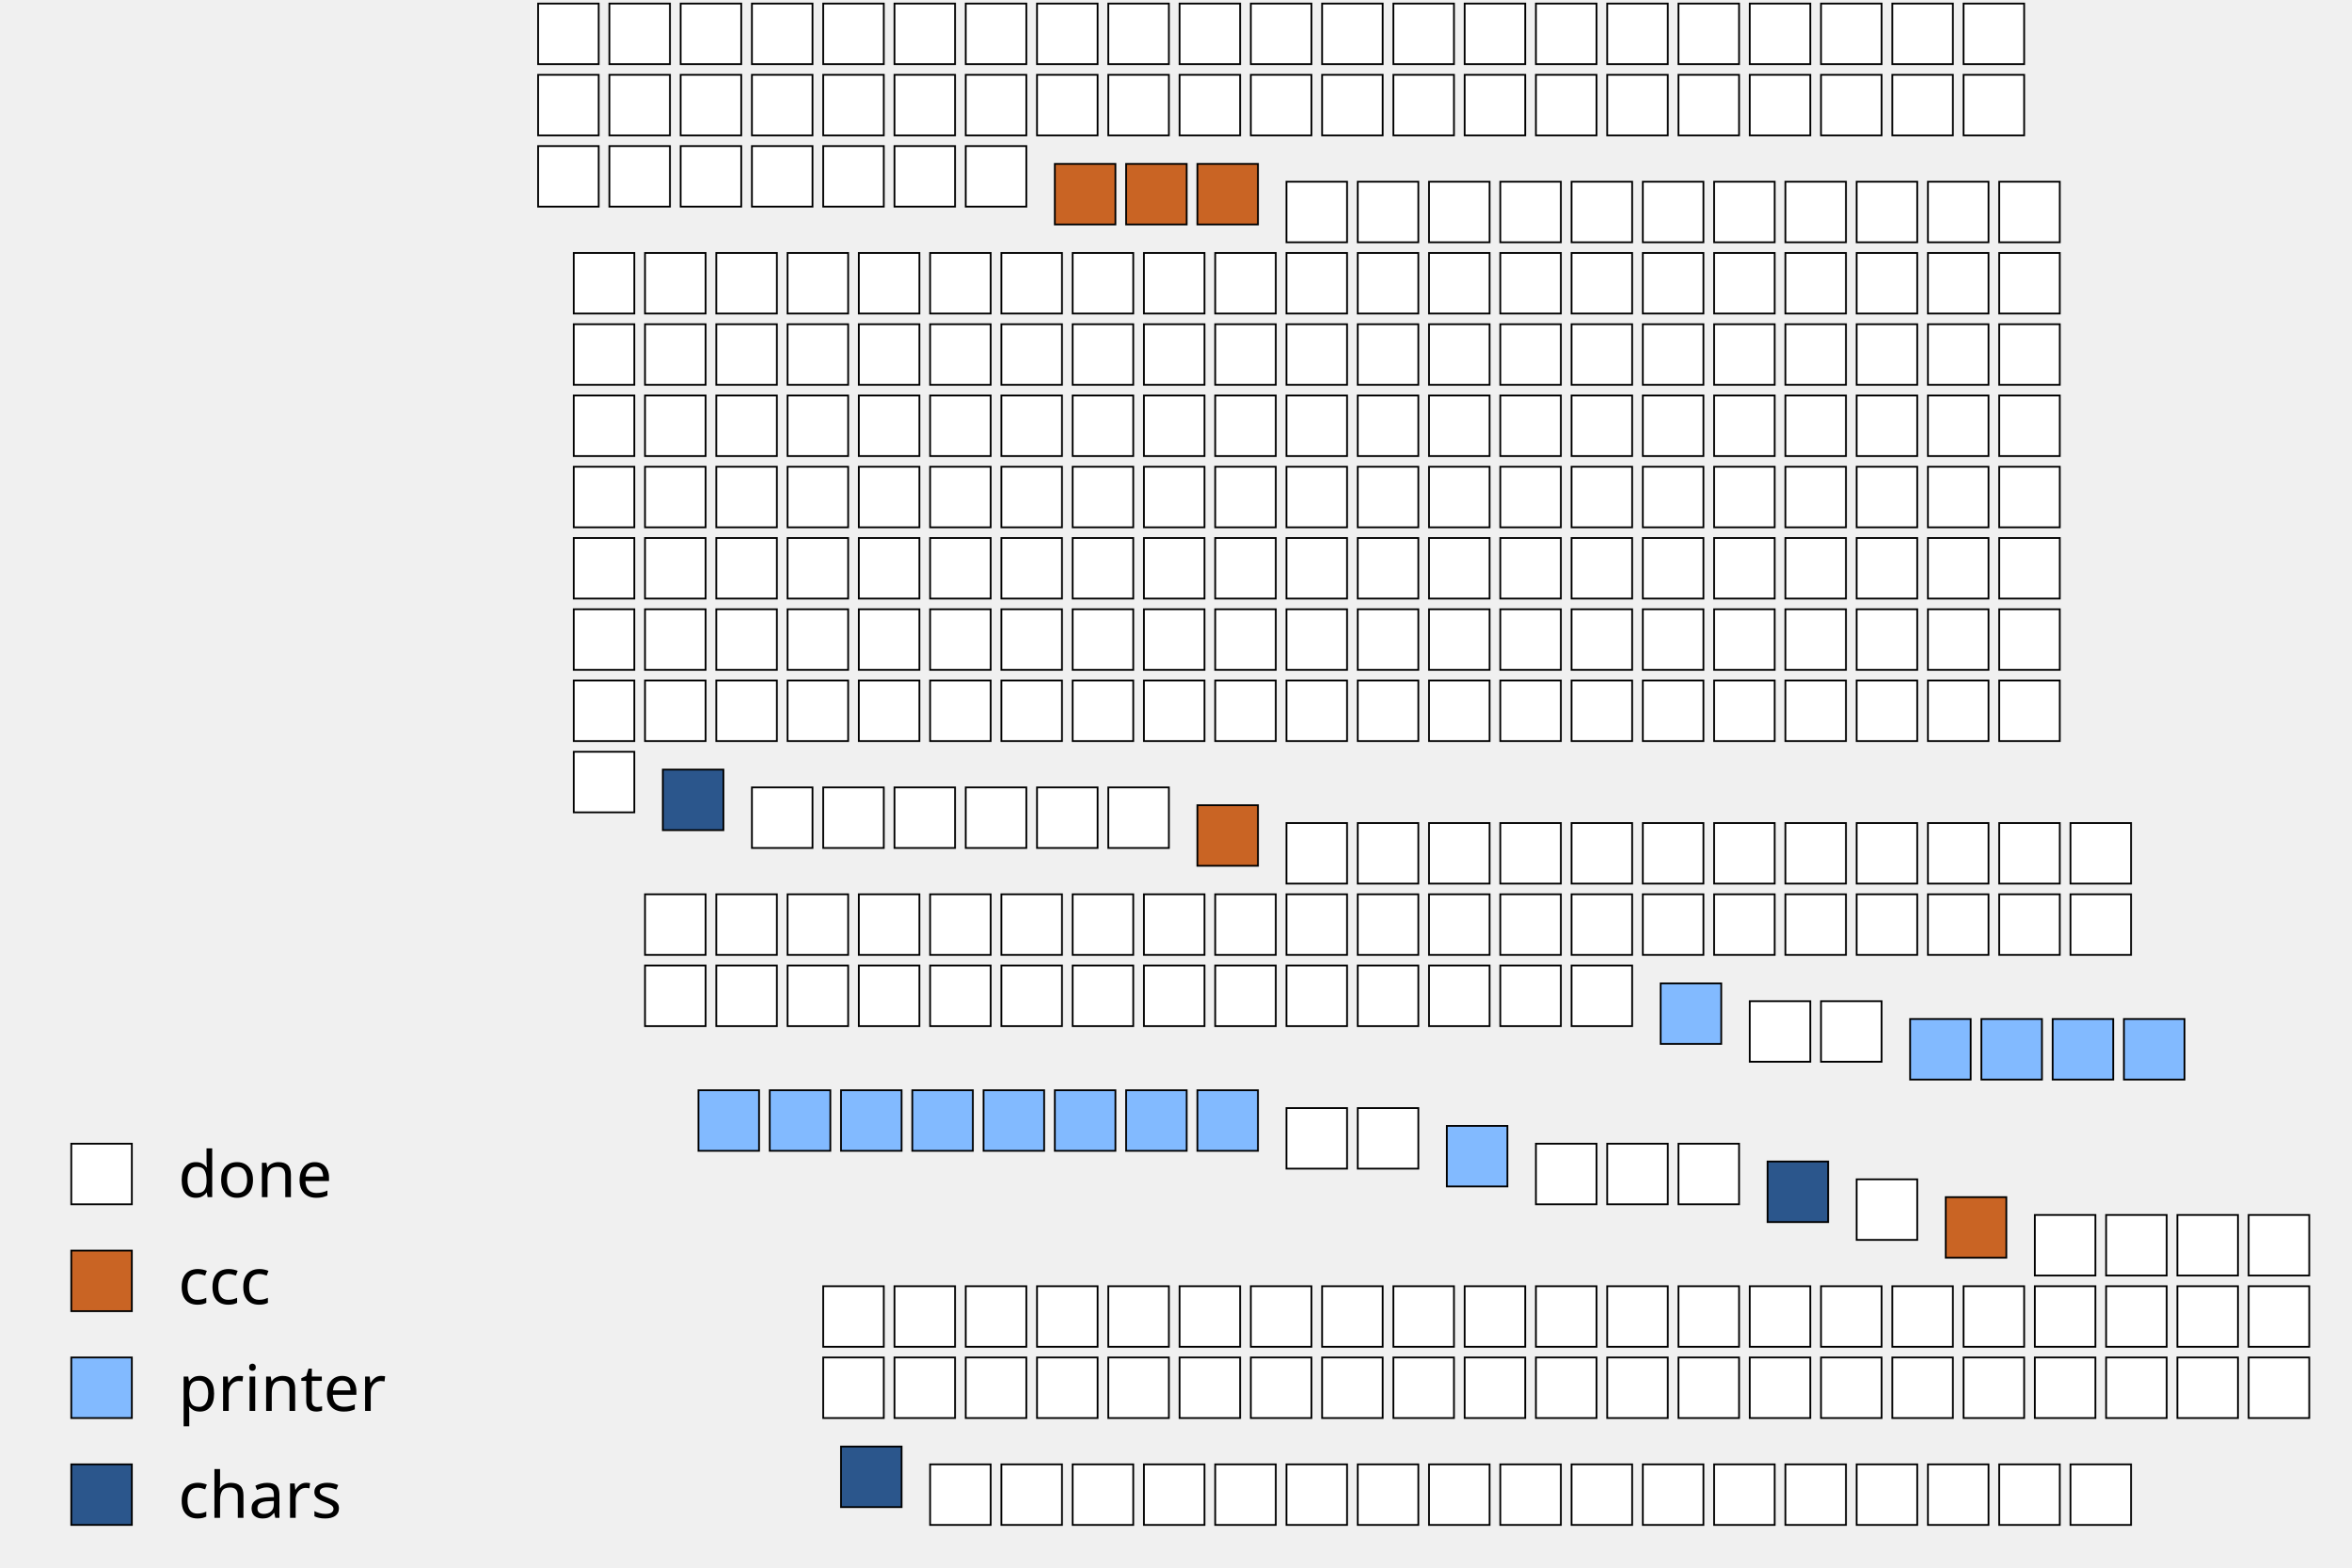
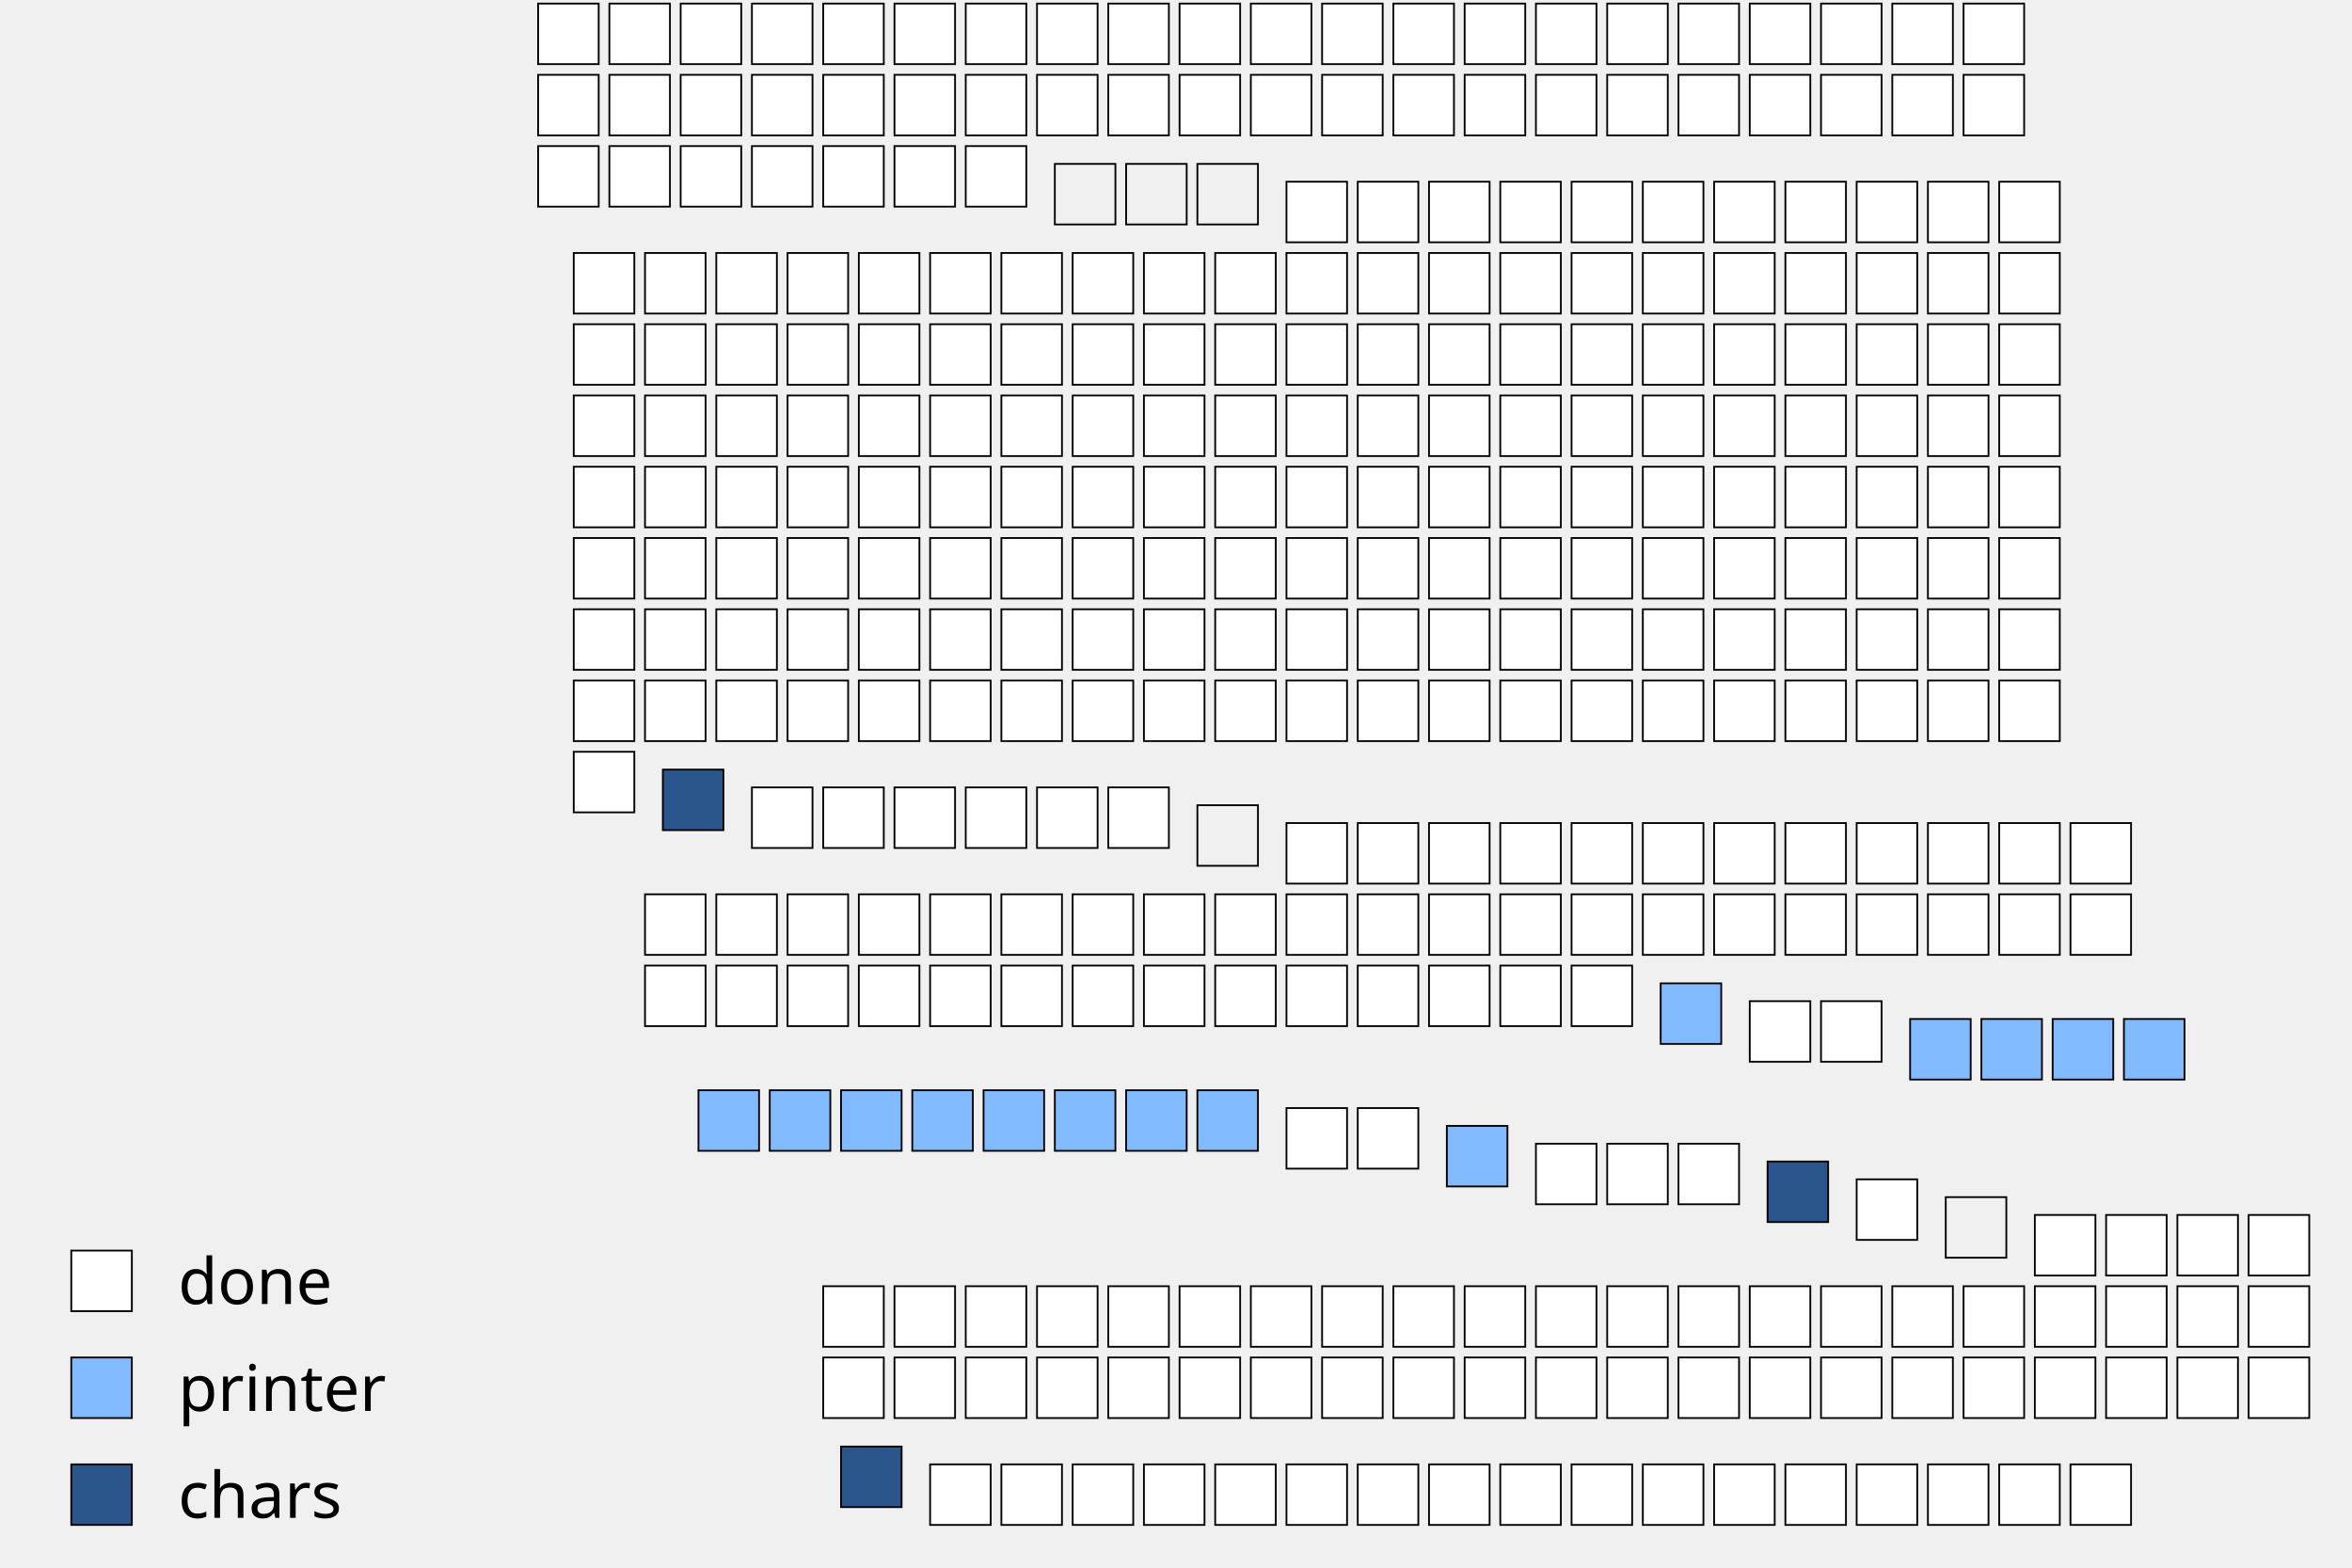
<svg xmlns="http://www.w3.org/2000/svg" width="660" height="440" viewbox="0 0 660 440">
  <style>
        text {
          font-size: 18px;
          font-family: Calibri, sans serif;
        }

        .box {
          fill: none;
          stroke: black;
          stroke-width: 0.5;
        }

        .done               { fill: white; }
-         .feature-ccc        { fill: #c96424; }
        .feature-printer    { fill: #82baff; }
        .feature-chars      { fill: #2b568c; }
      </style>
  <rect x="151" y="1" width="17" height="17" class="done box" title="&lt;anon&gt;" />
  <rect x="171" y="1" width="17" height="17" class="done box" title="&lt;anon&gt;" />
  <rect x="191" y="1" width="17" height="17" class="done box" title="&lt;anon&gt;" />
  <rect x="211" y="1" width="17" height="17" class="done box" title="&lt;anon&gt;" />
  <rect x="231" y="1" width="17" height="17" class="done box" title="&lt;anon&gt;" />
  <rect x="251" y="1" width="17" height="17" class="done box" title="&lt;anon&gt;" />
  <rect x="271" y="1" width="17" height="17" class="done box" title="&lt;anon&gt;" />
  <rect x="291" y="1" width="17" height="17" class="done box" title="&lt;anon&gt;" />
  <rect x="311" y="1" width="17" height="17" class="done box" title="&lt;anon&gt;" />
  <rect x="331" y="1" width="17" height="17" class="done box" title="&lt;anon&gt;" />
  <rect x="351" y="1" width="17" height="17" class="done box" title="&lt;anon&gt;" />
  <rect x="371" y="1" width="17" height="17" class="done box" title="&lt;anon&gt;" />
  <rect x="391" y="1" width="17" height="17" class="done box" title="&lt;anon&gt;" />
  <rect x="411" y="1" width="17" height="17" class="done box" title="&lt;anon&gt;" />
  <rect x="431" y="1" width="17" height="17" class="done box" title="&lt;anon&gt;" />
  <rect x="451" y="1" width="17" height="17" class="done box" title="&lt;anon&gt;" />
  <rect x="471" y="1" width="17" height="17" class="done box" title="&lt;anon&gt;" />
  <rect x="491" y="1" width="17" height="17" class="done box" title="&lt;anon&gt;" />
  <rect x="511" y="1" width="17" height="17" class="done box" title="&lt;anon&gt;" />
  <rect x="531" y="1" width="17" height="17" class="done box" title="&lt;anon&gt;" />
  <rect x="551" y="1" width="17" height="17" class="done box" title="&lt;anon&gt;" />
  <rect x="151" y="21" width="17" height="17" class="done box" title="&lt;anon&gt;" />
  <rect x="171" y="21" width="17" height="17" class="done box" title="&lt;anon&gt;" />
  <rect x="191" y="21" width="17" height="17" class="done box" title="&lt;anon&gt;" />
  <rect x="211" y="21" width="17" height="17" class="done box" title="&lt;anon&gt;" />
  <rect x="231" y="21" width="17" height="17" class="done box" title="&lt;anon&gt;" />
  <rect x="251" y="21" width="17" height="17" class="done box" title="&lt;anon&gt;" />
  <rect x="271" y="21" width="17" height="17" class="done box" title="&lt;anon&gt;" />
  <rect x="291" y="21" width="17" height="17" class="done box" title="&lt;anon&gt;" />
  <rect x="311" y="21" width="17" height="17" class="done box" title="&lt;anon&gt;" />
  <rect x="331" y="21" width="17" height="17" class="done box" title="&lt;anon&gt;" />
  <rect x="351" y="21" width="17" height="17" class="done box" title="&lt;anon&gt;" />
  <rect x="371" y="21" width="17" height="17" class="done box" title="&lt;anon&gt;" />
  <rect x="391" y="21" width="17" height="17" class="done box" title="&lt;anon&gt;" />
  <rect x="411" y="21" width="17" height="17" class="done box" title="&lt;anon&gt;" />
  <rect x="431" y="21" width="17" height="17" class="done box" title="&lt;anon&gt;" />
  <rect x="451" y="21" width="17" height="17" class="done box" title="&lt;anon&gt;" />
  <rect x="471" y="21" width="17" height="17" class="done box" title="&lt;anon&gt;" />
  <rect x="491" y="21" width="17" height="17" class="done box" title="&lt;anon&gt;" />
  <rect x="511" y="21" width="17" height="17" class="done box" title="&lt;anon&gt;" />
  <rect x="531" y="21" width="17" height="17" class="done box" title="&lt;anon&gt;" />
  <rect x="551" y="21" width="17" height="17" class="done box" title="&lt;anon&gt;" />
  <rect x="151" y="41" width="17" height="17" class="done box" title="&lt;anon&gt;" />
  <rect x="171" y="41" width="17" height="17" class="done box" title="&lt;anon&gt;" />
  <rect x="191" y="41" width="17" height="17" class="done box" title="&lt;anon&gt;" />
  <rect x="211" y="41" width="17" height="17" class="done box" title="&lt;anon&gt;" />
  <rect x="231" y="41" width="17" height="17" class="done box" title="&lt;anon&gt;" />
  <rect x="251" y="41" width="17" height="17" class="done box" title="&lt;anon&gt;" />
  <rect x="271" y="41" width="17" height="17" class="done box" title="&lt;anon&gt;" />
  <rect x="296" y="46" width="17" height="17" class="feature-ccc box" title="eif" />
  <rect x="316" y="46" width="17" height="17" class="feature-ccc box" title="onerr" />
  <rect x="336" y="46" width="17" height="17" class="feature-ccc box" title="safe" />
  <rect x="361" y="51" width="17" height="17" class="done box" title="&lt;anon&gt;" />
  <rect x="381" y="51" width="17" height="17" class="done box" title="&lt;anon&gt;" />
  <rect x="401" y="51" width="17" height="17" class="done box" title="&lt;anon&gt;" />
  <rect x="421" y="51" width="17" height="17" class="done box" title="&lt;anon&gt;" />
  <rect x="441" y="51" width="17" height="17" class="done box" title="&lt;anon&gt;" />
  <rect x="461" y="51" width="17" height="17" class="done box" title="&lt;anon&gt;" />
  <rect x="481" y="51" width="17" height="17" class="done box" title="&lt;anon&gt;" />
  <rect x="501" y="51" width="17" height="17" class="done box" title="&lt;anon&gt;" />
  <rect x="521" y="51" width="17" height="17" class="done box" title="&lt;anon&gt;" />
  <rect x="541" y="51" width="17" height="17" class="done box" title="&lt;anon&gt;" />
  <rect x="561" y="51" width="17" height="17" class="done box" title="&lt;anon&gt;" />
  <rect x="161" y="71" width="17" height="17" class="done box" title="&lt;anon&gt;" />
  <rect x="181" y="71" width="17" height="17" class="done box" title="&lt;anon&gt;" />
  <rect x="201" y="71" width="17" height="17" class="done box" title="&lt;anon&gt;" />
  <rect x="221" y="71" width="17" height="17" class="done box" title="&lt;anon&gt;" />
  <rect x="241" y="71" width="17" height="17" class="done box" title="&lt;anon&gt;" />
  <rect x="261" y="71" width="17" height="17" class="done box" title="&lt;anon&gt;" />
  <rect x="281" y="71" width="17" height="17" class="done box" title="&lt;anon&gt;" />
  <rect x="301" y="71" width="17" height="17" class="done box" title="&lt;anon&gt;" />
  <rect x="321" y="71" width="17" height="17" class="done box" title="&lt;anon&gt;" />
  <rect x="341" y="71" width="17" height="17" class="done box" title="&lt;anon&gt;" />
  <rect x="361" y="71" width="17" height="17" class="done box" title="&lt;anon&gt;" />
  <rect x="381" y="71" width="17" height="17" class="done box" title="&lt;anon&gt;" />
  <rect x="401" y="71" width="17" height="17" class="done box" title="&lt;anon&gt;" />
  <rect x="421" y="71" width="17" height="17" class="done box" title="&lt;anon&gt;" />
  <rect x="441" y="71" width="17" height="17" class="done box" title="&lt;anon&gt;" />
  <rect x="461" y="71" width="17" height="17" class="done box" title="&lt;anon&gt;" />
  <rect x="481" y="71" width="17" height="17" class="done box" title="&lt;anon&gt;" />
  <rect x="501" y="71" width="17" height="17" class="done box" title="&lt;anon&gt;" />
  <rect x="521" y="71" width="17" height="17" class="done box" title="&lt;anon&gt;" />
  <rect x="541" y="71" width="17" height="17" class="done box" title="&lt;anon&gt;" />
  <rect x="561" y="71" width="17" height="17" class="done box" title="&lt;anon&gt;" />
  <rect x="161" y="91" width="17" height="17" class="done box" title="&lt;anon&gt;" />
  <rect x="181" y="91" width="17" height="17" class="done box" title="&lt;anon&gt;" />
  <rect x="201" y="91" width="17" height="17" class="done box" title="&lt;anon&gt;" />
  <rect x="221" y="91" width="17" height="17" class="done box" title="&lt;anon&gt;" />
  <rect x="241" y="91" width="17" height="17" class="done box" title="&lt;anon&gt;" />
  <rect x="261" y="91" width="17" height="17" class="done box" title="&lt;anon&gt;" />
  <rect x="281" y="91" width="17" height="17" class="done box" title="&lt;anon&gt;" />
  <rect x="301" y="91" width="17" height="17" class="done box" title="&lt;anon&gt;" />
  <rect x="321" y="91" width="17" height="17" class="done box" title="&lt;anon&gt;" />
  <rect x="341" y="91" width="17" height="17" class="done box" title="&lt;anon&gt;" />
  <rect x="361" y="91" width="17" height="17" class="done box" title="&lt;anon&gt;" />
  <rect x="381" y="91" width="17" height="17" class="done box" title="&lt;anon&gt;" />
  <rect x="401" y="91" width="17" height="17" class="done box" title="&lt;anon&gt;" />
  <rect x="421" y="91" width="17" height="17" class="done box" title="&lt;anon&gt;" />
  <rect x="441" y="91" width="17" height="17" class="done box" title="&lt;anon&gt;" />
  <rect x="461" y="91" width="17" height="17" class="done box" title="&lt;anon&gt;" />
  <rect x="481" y="91" width="17" height="17" class="done box" title="&lt;anon&gt;" />
  <rect x="501" y="91" width="17" height="17" class="done box" title="&lt;anon&gt;" />
  <rect x="521" y="91" width="17" height="17" class="done box" title="&lt;anon&gt;" />
  <rect x="541" y="91" width="17" height="17" class="done box" title="&lt;anon&gt;" />
  <rect x="561" y="91" width="17" height="17" class="done box" title="&lt;anon&gt;" />
  <rect x="161" y="111" width="17" height="17" class="done box" title="&lt;anon&gt;" />
  <rect x="181" y="111" width="17" height="17" class="done box" title="&lt;anon&gt;" />
  <rect x="201" y="111" width="17" height="17" class="done box" title="&lt;anon&gt;" />
  <rect x="221" y="111" width="17" height="17" class="done box" title="&lt;anon&gt;" />
  <rect x="241" y="111" width="17" height="17" class="done box" title="&lt;anon&gt;" />
  <rect x="261" y="111" width="17" height="17" class="done box" title="&lt;anon&gt;" />
  <rect x="281" y="111" width="17" height="17" class="done box" title="&lt;anon&gt;" />
  <rect x="301" y="111" width="17" height="17" class="done box" title="&lt;anon&gt;" />
  <rect x="321" y="111" width="17" height="17" class="done box" title="&lt;anon&gt;" />
  <rect x="341" y="111" width="17" height="17" class="done box" title="&lt;anon&gt;" />
  <rect x="361" y="111" width="17" height="17" class="done box" title="&lt;anon&gt;" />
  <rect x="381" y="111" width="17" height="17" class="done box" title="&lt;anon&gt;" />
  <rect x="401" y="111" width="17" height="17" class="done box" title="&lt;anon&gt;" />
  <rect x="421" y="111" width="17" height="17" class="done box" title="&lt;anon&gt;" />
  <rect x="441" y="111" width="17" height="17" class="done box" title="&lt;anon&gt;" />
  <rect x="461" y="111" width="17" height="17" class="done box" title="&lt;anon&gt;" />
  <rect x="481" y="111" width="17" height="17" class="done box" title="&lt;anon&gt;" />
  <rect x="501" y="111" width="17" height="17" class="done box" title="&lt;anon&gt;" />
  <rect x="521" y="111" width="17" height="17" class="done box" title="&lt;anon&gt;" />
  <rect x="541" y="111" width="17" height="17" class="done box" title="&lt;anon&gt;" />
  <rect x="561" y="111" width="17" height="17" class="done box" title="&lt;anon&gt;" />
  <rect x="161" y="131" width="17" height="17" class="done box" title="&lt;anon&gt;" />
  <rect x="181" y="131" width="17" height="17" class="done box" title="&lt;anon&gt;" />
  <rect x="201" y="131" width="17" height="17" class="done box" title="&lt;anon&gt;" />
  <rect x="221" y="131" width="17" height="17" class="done box" title="&lt;anon&gt;" />
  <rect x="241" y="131" width="17" height="17" class="done box" title="&lt;anon&gt;" />
  <rect x="261" y="131" width="17" height="17" class="done box" title="&lt;anon&gt;" />
  <rect x="281" y="131" width="17" height="17" class="done box" title="&lt;anon&gt;" />
  <rect x="301" y="131" width="17" height="17" class="done box" title="&lt;anon&gt;" />
  <rect x="321" y="131" width="17" height="17" class="done box" title="&lt;anon&gt;" />
  <rect x="341" y="131" width="17" height="17" class="done box" title="&lt;anon&gt;" />
  <rect x="361" y="131" width="17" height="17" class="done box" title="&lt;anon&gt;" />
  <rect x="381" y="131" width="17" height="17" class="done box" title="&lt;anon&gt;" />
  <rect x="401" y="131" width="17" height="17" class="done box" title="&lt;anon&gt;" />
  <rect x="421" y="131" width="17" height="17" class="done box" title="&lt;anon&gt;" />
  <rect x="441" y="131" width="17" height="17" class="done box" title="&lt;anon&gt;" />
  <rect x="461" y="131" width="17" height="17" class="done box" title="&lt;anon&gt;" />
  <rect x="481" y="131" width="17" height="17" class="done box" title="&lt;anon&gt;" />
  <rect x="501" y="131" width="17" height="17" class="done box" title="&lt;anon&gt;" />
  <rect x="521" y="131" width="17" height="17" class="done box" title="&lt;anon&gt;" />
  <rect x="541" y="131" width="17" height="17" class="done box" title="&lt;anon&gt;" />
  <rect x="561" y="131" width="17" height="17" class="done box" title="&lt;anon&gt;" />
  <rect x="161" y="151" width="17" height="17" class="done box" title="&lt;anon&gt;" />
  <rect x="181" y="151" width="17" height="17" class="done box" title="&lt;anon&gt;" />
  <rect x="201" y="151" width="17" height="17" class="done box" title="&lt;anon&gt;" />
  <rect x="221" y="151" width="17" height="17" class="done box" title="&lt;anon&gt;" />
  <rect x="241" y="151" width="17" height="17" class="done box" title="&lt;anon&gt;" />
  <rect x="261" y="151" width="17" height="17" class="done box" title="&lt;anon&gt;" />
  <rect x="281" y="151" width="17" height="17" class="done box" title="&lt;anon&gt;" />
  <rect x="301" y="151" width="17" height="17" class="done box" title="&lt;anon&gt;" />
  <rect x="321" y="151" width="17" height="17" class="done box" title="&lt;anon&gt;" />
  <rect x="341" y="151" width="17" height="17" class="done box" title="&lt;anon&gt;" />
  <rect x="361" y="151" width="17" height="17" class="done box" title="&lt;anon&gt;" />
  <rect x="381" y="151" width="17" height="17" class="done box" title="&lt;anon&gt;" />
  <rect x="401" y="151" width="17" height="17" class="done box" title="&lt;anon&gt;" />
  <rect x="421" y="151" width="17" height="17" class="done box" title="&lt;anon&gt;" />
  <rect x="441" y="151" width="17" height="17" class="done box" title="&lt;anon&gt;" />
  <rect x="461" y="151" width="17" height="17" class="done box" title="&lt;anon&gt;" />
  <rect x="481" y="151" width="17" height="17" class="done box" title="&lt;anon&gt;" />
  <rect x="501" y="151" width="17" height="17" class="done box" title="&lt;anon&gt;" />
  <rect x="521" y="151" width="17" height="17" class="done box" title="&lt;anon&gt;" />
  <rect x="541" y="151" width="17" height="17" class="done box" title="&lt;anon&gt;" />
  <rect x="561" y="151" width="17" height="17" class="done box" title="&lt;anon&gt;" />
  <rect x="161" y="171" width="17" height="17" class="done box" title="&lt;anon&gt;" />
  <rect x="181" y="171" width="17" height="17" class="done box" title="&lt;anon&gt;" />
  <rect x="201" y="171" width="17" height="17" class="done box" title="&lt;anon&gt;" />
  <rect x="221" y="171" width="17" height="17" class="done box" title="&lt;anon&gt;" />
  <rect x="241" y="171" width="17" height="17" class="done box" title="&lt;anon&gt;" />
  <rect x="261" y="171" width="17" height="17" class="done box" title="&lt;anon&gt;" />
  <rect x="281" y="171" width="17" height="17" class="done box" title="&lt;anon&gt;" />
  <rect x="301" y="171" width="17" height="17" class="done box" title="&lt;anon&gt;" />
  <rect x="321" y="171" width="17" height="17" class="done box" title="&lt;anon&gt;" />
  <rect x="341" y="171" width="17" height="17" class="done box" title="&lt;anon&gt;" />
  <rect x="361" y="171" width="17" height="17" class="done box" title="&lt;anon&gt;" />
  <rect x="381" y="171" width="17" height="17" class="done box" title="&lt;anon&gt;" />
  <rect x="401" y="171" width="17" height="17" class="done box" title="&lt;anon&gt;" />
  <rect x="421" y="171" width="17" height="17" class="done box" title="&lt;anon&gt;" />
  <rect x="441" y="171" width="17" height="17" class="done box" title="&lt;anon&gt;" />
  <rect x="461" y="171" width="17" height="17" class="done box" title="&lt;anon&gt;" />
  <rect x="481" y="171" width="17" height="17" class="done box" title="&lt;anon&gt;" />
  <rect x="501" y="171" width="17" height="17" class="done box" title="&lt;anon&gt;" />
  <rect x="521" y="171" width="17" height="17" class="done box" title="&lt;anon&gt;" />
  <rect x="541" y="171" width="17" height="17" class="done box" title="&lt;anon&gt;" />
  <rect x="561" y="171" width="17" height="17" class="done box" title="&lt;anon&gt;" />
  <rect x="161" y="191" width="17" height="17" class="done box" title="&lt;anon&gt;" />
  <rect x="181" y="191" width="17" height="17" class="done box" title="&lt;anon&gt;" />
  <rect x="201" y="191" width="17" height="17" class="done box" title="&lt;anon&gt;" />
  <rect x="221" y="191" width="17" height="17" class="done box" title="&lt;anon&gt;" />
  <rect x="241" y="191" width="17" height="17" class="done box" title="&lt;anon&gt;" />
  <rect x="261" y="191" width="17" height="17" class="done box" title="&lt;anon&gt;" />
  <rect x="281" y="191" width="17" height="17" class="done box" title="&lt;anon&gt;" />
  <rect x="301" y="191" width="17" height="17" class="done box" title="&lt;anon&gt;" />
  <rect x="321" y="191" width="17" height="17" class="done box" title="&lt;anon&gt;" />
  <rect x="341" y="191" width="17" height="17" class="done box" title="&lt;anon&gt;" />
  <rect x="361" y="191" width="17" height="17" class="done box" title="&lt;anon&gt;" />
  <rect x="381" y="191" width="17" height="17" class="done box" title="&lt;anon&gt;" />
  <rect x="401" y="191" width="17" height="17" class="done box" title="&lt;anon&gt;" />
  <rect x="421" y="191" width="17" height="17" class="done box" title="&lt;anon&gt;" />
  <rect x="441" y="191" width="17" height="17" class="done box" title="&lt;anon&gt;" />
  <rect x="461" y="191" width="17" height="17" class="done box" title="&lt;anon&gt;" />
  <rect x="481" y="191" width="17" height="17" class="done box" title="&lt;anon&gt;" />
  <rect x="501" y="191" width="17" height="17" class="done box" title="&lt;anon&gt;" />
  <rect x="521" y="191" width="17" height="17" class="done box" title="&lt;anon&gt;" />
  <rect x="541" y="191" width="17" height="17" class="done box" title="&lt;anon&gt;" />
  <rect x="561" y="191" width="17" height="17" class="done box" title="&lt;anon&gt;" />
  <rect x="161" y="211" width="17" height="17" class="done box" title="&lt;anon&gt;" />
  <rect x="186" y="216" width="17" height="17" class="feature-chars box" title="bitc" />
  <rect x="211" y="221" width="17" height="17" class="done box" title="&lt;anon&gt;" />
  <rect x="231" y="221" width="17" height="17" class="done box" title="&lt;anon&gt;" />
  <rect x="251" y="221" width="17" height="17" class="done box" title="&lt;anon&gt;" />
  <rect x="271" y="221" width="17" height="17" class="done box" title="&lt;anon&gt;" />
  <rect x="291" y="221" width="17" height="17" class="done box" title="&lt;anon&gt;" />
  <rect x="311" y="221" width="17" height="17" class="done box" title="&lt;anon&gt;" />
  <rect x="336" y="226" width="17" height="17" class="feature-ccc box" title="saferead" />
  <rect x="361" y="231" width="17" height="17" class="done box" title="&lt;anon&gt;" />
  <rect x="381" y="231" width="17" height="17" class="done box" title="&lt;anon&gt;" />
  <rect x="401" y="231" width="17" height="17" class="done box" title="&lt;anon&gt;" />
  <rect x="421" y="231" width="17" height="17" class="done box" title="&lt;anon&gt;" />
  <rect x="441" y="231" width="17" height="17" class="done box" title="&lt;anon&gt;" />
  <rect x="461" y="231" width="17" height="17" class="done box" title="&lt;anon&gt;" />
  <rect x="481" y="231" width="17" height="17" class="done box" title="&lt;anon&gt;" />
  <rect x="501" y="231" width="17" height="17" class="done box" title="&lt;anon&gt;" />
  <rect x="521" y="231" width="17" height="17" class="done box" title="&lt;anon&gt;" />
  <rect x="541" y="231" width="17" height="17" class="done box" title="&lt;anon&gt;" />
  <rect x="561" y="231" width="17" height="17" class="done box" title="&lt;anon&gt;" />
  <rect x="581" y="231" width="17" height="17" class="done box" title="&lt;anon&gt;" />
  <rect x="181" y="251" width="17" height="17" class="done box" title="&lt;anon&gt;" />
  <rect x="201" y="251" width="17" height="17" class="done box" title="&lt;anon&gt;" />
  <rect x="221" y="251" width="17" height="17" class="done box" title="&lt;anon&gt;" />
  <rect x="241" y="251" width="17" height="17" class="done box" title="&lt;anon&gt;" />
  <rect x="261" y="251" width="17" height="17" class="done box" title="&lt;anon&gt;" />
  <rect x="281" y="251" width="17" height="17" class="done box" title="&lt;anon&gt;" />
  <rect x="301" y="251" width="17" height="17" class="done box" title="&lt;anon&gt;" />
  <rect x="321" y="251" width="17" height="17" class="done box" title="&lt;anon&gt;" />
  <rect x="341" y="251" width="17" height="17" class="done box" title="&lt;anon&gt;" />
  <rect x="361" y="251" width="17" height="17" class="done box" title="&lt;anon&gt;" />
  <rect x="381" y="251" width="17" height="17" class="done box" title="&lt;anon&gt;" />
  <rect x="401" y="251" width="17" height="17" class="done box" title="&lt;anon&gt;" />
  <rect x="421" y="251" width="17" height="17" class="done box" title="&lt;anon&gt;" />
  <rect x="441" y="251" width="17" height="17" class="done box" title="&lt;anon&gt;" />
  <rect x="461" y="251" width="17" height="17" class="done box" title="&lt;anon&gt;" />
  <rect x="481" y="251" width="17" height="17" class="done box" title="&lt;anon&gt;" />
  <rect x="501" y="251" width="17" height="17" class="done box" title="&lt;anon&gt;" />
  <rect x="521" y="251" width="17" height="17" class="done box" title="&lt;anon&gt;" />
  <rect x="541" y="251" width="17" height="17" class="done box" title="&lt;anon&gt;" />
  <rect x="561" y="251" width="17" height="17" class="done box" title="&lt;anon&gt;" />
  <rect x="581" y="251" width="17" height="17" class="done box" title="&lt;anon&gt;" />
  <rect x="181" y="271" width="17" height="17" class="done box" title="&lt;anon&gt;" />
  <rect x="201" y="271" width="17" height="17" class="done box" title="&lt;anon&gt;" />
  <rect x="221" y="271" width="17" height="17" class="done box" title="&lt;anon&gt;" />
  <rect x="241" y="271" width="17" height="17" class="done box" title="&lt;anon&gt;" />
  <rect x="261" y="271" width="17" height="17" class="done box" title="&lt;anon&gt;" />
  <rect x="281" y="271" width="17" height="17" class="done box" title="&lt;anon&gt;" />
  <rect x="301" y="271" width="17" height="17" class="done box" title="&lt;anon&gt;" />
  <rect x="321" y="271" width="17" height="17" class="done box" title="&lt;anon&gt;" />
  <rect x="341" y="271" width="17" height="17" class="done box" title="&lt;anon&gt;" />
  <rect x="361" y="271" width="17" height="17" class="done box" title="&lt;anon&gt;" />
  <rect x="381" y="271" width="17" height="17" class="done box" title="&lt;anon&gt;" />
  <rect x="401" y="271" width="17" height="17" class="done box" title="&lt;anon&gt;" />
  <rect x="421" y="271" width="17" height="17" class="done box" title="&lt;anon&gt;" />
  <rect x="441" y="271" width="17" height="17" class="done box" title="&lt;anon&gt;" />
  <rect x="466" y="276" width="17" height="17" class="feature-printer box" title="print" />
  <rect x="491" y="281" width="17" height="17" class="done box" title="&lt;anon&gt;" />
  <rect x="511" y="281" width="17" height="17" class="done box" title="&lt;anon&gt;" />
  <rect x="536" y="286" width="17" height="17" class="feature-printer box" title="prc" />
  <rect x="556" y="286" width="17" height="17" class="feature-printer box" title="ustring" />
  <rect x="576" y="286" width="17" height="17" class="feature-printer box" title="prstring" />
  <rect x="596" y="286" width="17" height="17" class="feature-printer box" title="presc" />
  <rect x="196" y="306" width="17" height="17" class="feature-printer box" title="prsimple" />
  <rect x="216" y="306" width="17" height="17" class="feature-printer box" title="prsymbol" />
  <rect x="236" y="306" width="17" height="17" class="feature-printer box" title="prnum" />
  <rect x="256" y="306" width="17" height="17" class="feature-printer box" title="rrep" />
  <rect x="276" y="306" width="17" height="17" class="feature-printer box" title="irep" />
  <rect x="296" y="306" width="17" height="17" class="feature-printer box" title="intchar" />
  <rect x="316" y="306" width="17" height="17" class="feature-printer box" title="prpair" />
  <rect x="336" y="306" width="17" height="17" class="feature-printer box" title="prelts" />
  <rect x="361" y="311" width="17" height="17" class="done box" title="&lt;anon&gt;" />
  <rect x="381" y="311" width="17" height="17" class="done box" title="&lt;anon&gt;" />
  <rect x="406" y="316" width="17" height="17" class="feature-printer box" title="prnice" />
  <rect x="431" y="321" width="17" height="17" class="done box" title="&lt;anon&gt;" />
  <rect x="451" y="321" width="17" height="17" class="done box" title="&lt;anon&gt;" />
  <rect x="471" y="321" width="17" height="17" class="done box" title="&lt;anon&gt;" />
  <rect x="496" y="326" width="17" height="17" class="feature-chars box" title="nchar" />
  <rect x="521" y="331" width="17" height="17" class="done box" title="&lt;anon&gt;" />
  <rect x="546" y="336" width="17" height="17" class="feature-ccc box" title="catch" />
  <rect x="571" y="341" width="17" height="17" class="done box" title="&lt;anon&gt;" />
  <rect x="591" y="341" width="17" height="17" class="done box" title="&lt;anon&gt;" />
  <rect x="611" y="341" width="17" height="17" class="done box" title="&lt;anon&gt;" />
  <rect x="631" y="341" width="17" height="17" class="done box" title="&lt;anon&gt;" />
  <rect x="231" y="361" width="17" height="17" class="done box" title="&lt;anon&gt;" />
  <rect x="251" y="361" width="17" height="17" class="done box" title="&lt;anon&gt;" />
  <rect x="271" y="361" width="17" height="17" class="done box" title="&lt;anon&gt;" />
  <rect x="291" y="361" width="17" height="17" class="done box" title="&lt;anon&gt;" />
  <rect x="311" y="361" width="17" height="17" class="done box" title="&lt;anon&gt;" />
  <rect x="331" y="361" width="17" height="17" class="done box" title="&lt;anon&gt;" />
  <rect x="351" y="361" width="17" height="17" class="done box" title="&lt;anon&gt;" />
  <rect x="371" y="361" width="17" height="17" class="done box" title="&lt;anon&gt;" />
  <rect x="391" y="361" width="17" height="17" class="done box" title="&lt;anon&gt;" />
  <rect x="411" y="361" width="17" height="17" class="done box" title="&lt;anon&gt;" />
  <rect x="431" y="361" width="17" height="17" class="done box" title="&lt;anon&gt;" />
  <rect x="451" y="361" width="17" height="17" class="done box" title="&lt;anon&gt;" />
  <rect x="471" y="361" width="17" height="17" class="done box" title="&lt;anon&gt;" />
  <rect x="491" y="361" width="17" height="17" class="done box" title="&lt;anon&gt;" />
  <rect x="511" y="361" width="17" height="17" class="done box" title="&lt;anon&gt;" />
  <rect x="531" y="361" width="17" height="17" class="done box" title="&lt;anon&gt;" />
  <rect x="551" y="361" width="17" height="17" class="done box" title="&lt;anon&gt;" />
  <rect x="571" y="361" width="17" height="17" class="done box" title="&lt;anon&gt;" />
  <rect x="591" y="361" width="17" height="17" class="done box" title="&lt;anon&gt;" />
  <rect x="611" y="361" width="17" height="17" class="done box" title="&lt;anon&gt;" />
  <rect x="631" y="361" width="17" height="17" class="done box" title="&lt;anon&gt;" />
  <rect x="231" y="381" width="17" height="17" class="done box" title="&lt;anon&gt;" />
  <rect x="251" y="381" width="17" height="17" class="done box" title="&lt;anon&gt;" />
  <rect x="271" y="381" width="17" height="17" class="done box" title="&lt;anon&gt;" />
  <rect x="291" y="381" width="17" height="17" class="done box" title="&lt;anon&gt;" />
  <rect x="311" y="381" width="17" height="17" class="done box" title="&lt;anon&gt;" />
  <rect x="331" y="381" width="17" height="17" class="done box" title="&lt;anon&gt;" />
  <rect x="351" y="381" width="17" height="17" class="done box" title="&lt;anon&gt;" />
  <rect x="371" y="381" width="17" height="17" class="done box" title="&lt;anon&gt;" />
  <rect x="391" y="381" width="17" height="17" class="done box" title="&lt;anon&gt;" />
  <rect x="411" y="381" width="17" height="17" class="done box" title="&lt;anon&gt;" />
  <rect x="431" y="381" width="17" height="17" class="done box" title="&lt;anon&gt;" />
  <rect x="451" y="381" width="17" height="17" class="done box" title="&lt;anon&gt;" />
  <rect x="471" y="381" width="17" height="17" class="done box" title="&lt;anon&gt;" />
  <rect x="491" y="381" width="17" height="17" class="done box" title="&lt;anon&gt;" />
  <rect x="511" y="381" width="17" height="17" class="done box" title="&lt;anon&gt;" />
  <rect x="531" y="381" width="17" height="17" class="done box" title="&lt;anon&gt;" />
  <rect x="551" y="381" width="17" height="17" class="done box" title="&lt;anon&gt;" />
  <rect x="571" y="381" width="17" height="17" class="done box" title="&lt;anon&gt;" />
  <rect x="591" y="381" width="17" height="17" class="done box" title="&lt;anon&gt;" />
  <rect x="611" y="381" width="17" height="17" class="done box" title="&lt;anon&gt;" />
  <rect x="631" y="381" width="17" height="17" class="done box" title="&lt;anon&gt;" />
  <rect x="236" y="406" width="17" height="17" class="feature-chars box" title="load" />
  <rect x="261" y="411" width="17" height="17" class="done box" title="&lt;anon&gt;" />
  <rect x="281" y="411" width="17" height="17" class="done box" title="&lt;anon&gt;" />
  <rect x="301" y="411" width="17" height="17" class="done box" title="&lt;anon&gt;" />
  <rect x="321" y="411" width="17" height="17" class="done box" title="&lt;anon&gt;" />
  <rect x="341" y="411" width="17" height="17" class="done box" title="&lt;anon&gt;" />
  <rect x="361" y="411" width="17" height="17" class="done box" title="&lt;anon&gt;" />
  <rect x="381" y="411" width="17" height="17" class="done box" title="&lt;anon&gt;" />
  <rect x="401" y="411" width="17" height="17" class="done box" title="&lt;anon&gt;" />
  <rect x="421" y="411" width="17" height="17" class="done box" title="&lt;anon&gt;" />
  <rect x="441" y="411" width="17" height="17" class="done box" title="&lt;anon&gt;" />
  <rect x="461" y="411" width="17" height="17" class="done box" title="&lt;anon&gt;" />
  <rect x="481" y="411" width="17" height="17" class="done box" title="&lt;anon&gt;" />
  <rect x="501" y="411" width="17" height="17" class="done box" title="&lt;anon&gt;" />
  <rect x="521" y="411" width="17" height="17" class="done box" title="&lt;anon&gt;" />
  <rect x="541" y="411" width="17" height="17" class="done box" title="&lt;anon&gt;" />
  <rect x="561" y="411" width="17" height="17" class="done box" title="&lt;anon&gt;" />
  <rect x="581" y="411" width="17" height="17" class="done box" title="&lt;anon&gt;" />
-   <rect x="20" y="321" width="17" height="17" class="done box" title="done" />
-   <text x="50" y="336">done</text>
-   <rect x="20" y="351" width="17" height="17" class="feature-ccc box" title="ccc" />
-   <text x="50" y="366">ccc</text>
+   <rect x="20" y="351" width="17" height="17" class="done box" title="done" />
+   <text x="50" y="366">done</text>
  <rect x="20" y="381" width="17" height="17" class="feature-printer box" title="printer" />
  <text x="50" y="396">printer</text>
  <rect x="20" y="411" width="17" height="17" class="feature-chars box" title="chars" />
  <text x="50" y="426">chars</text>
</svg>
